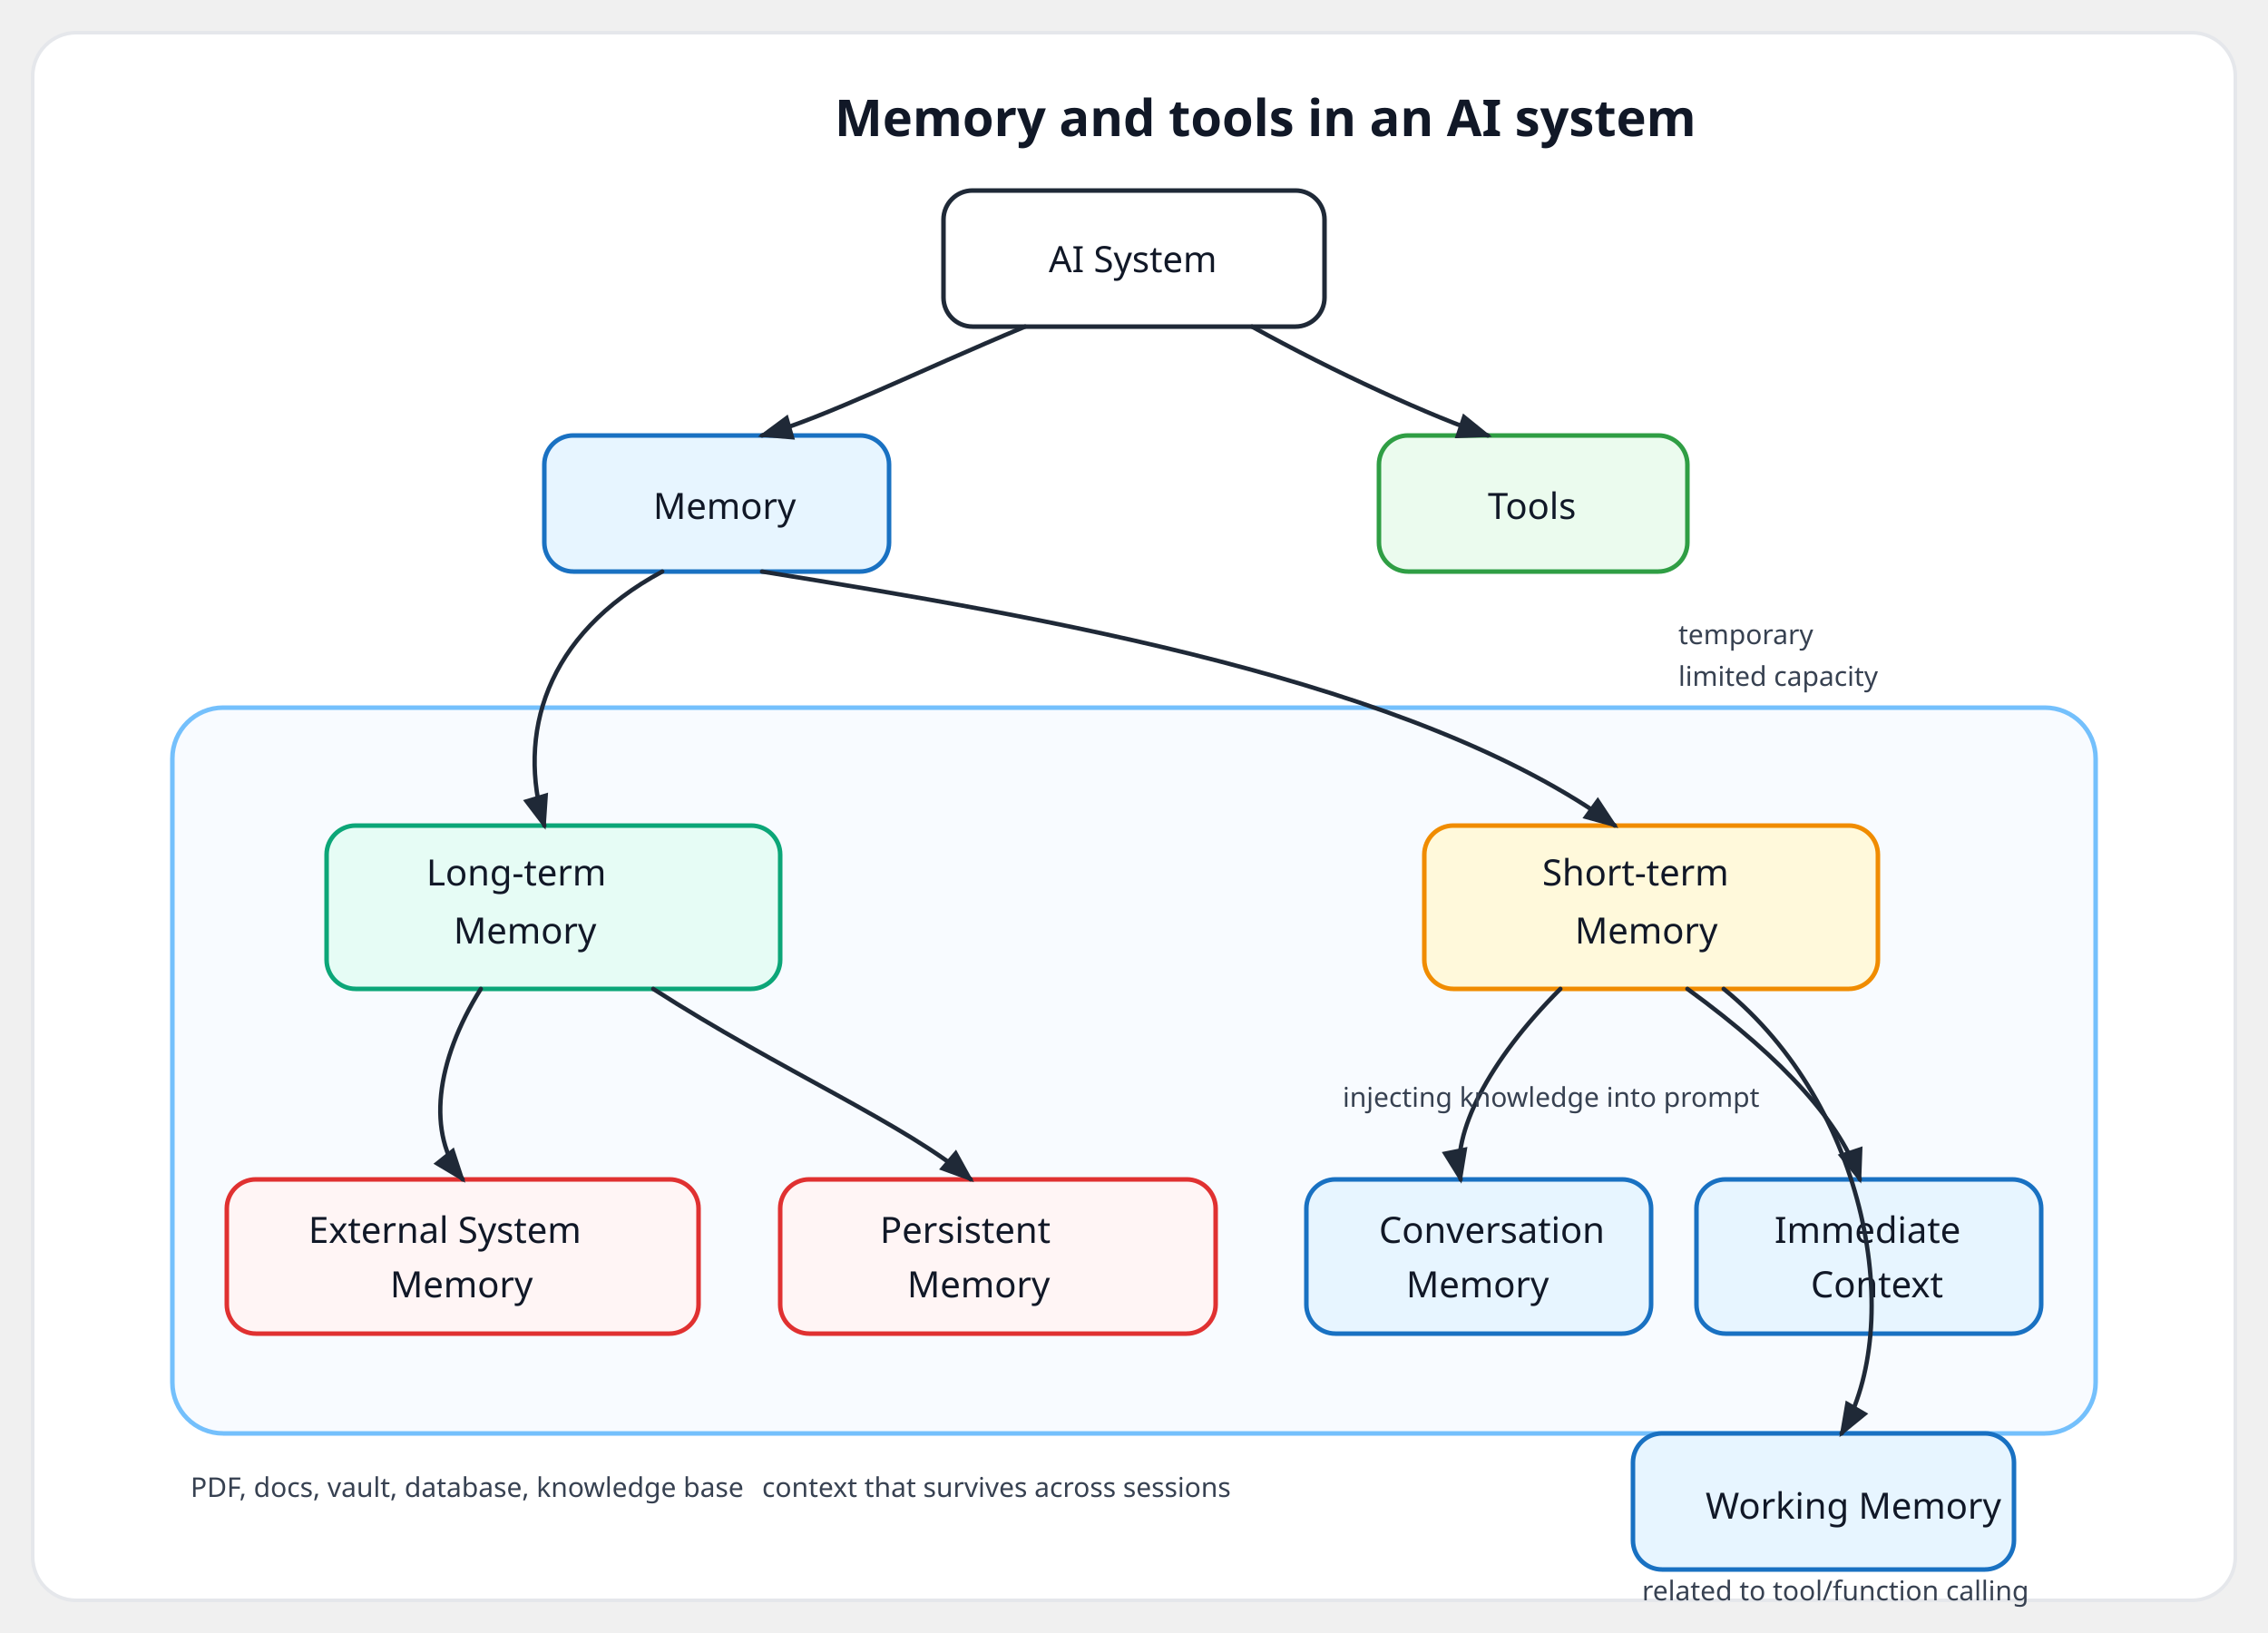
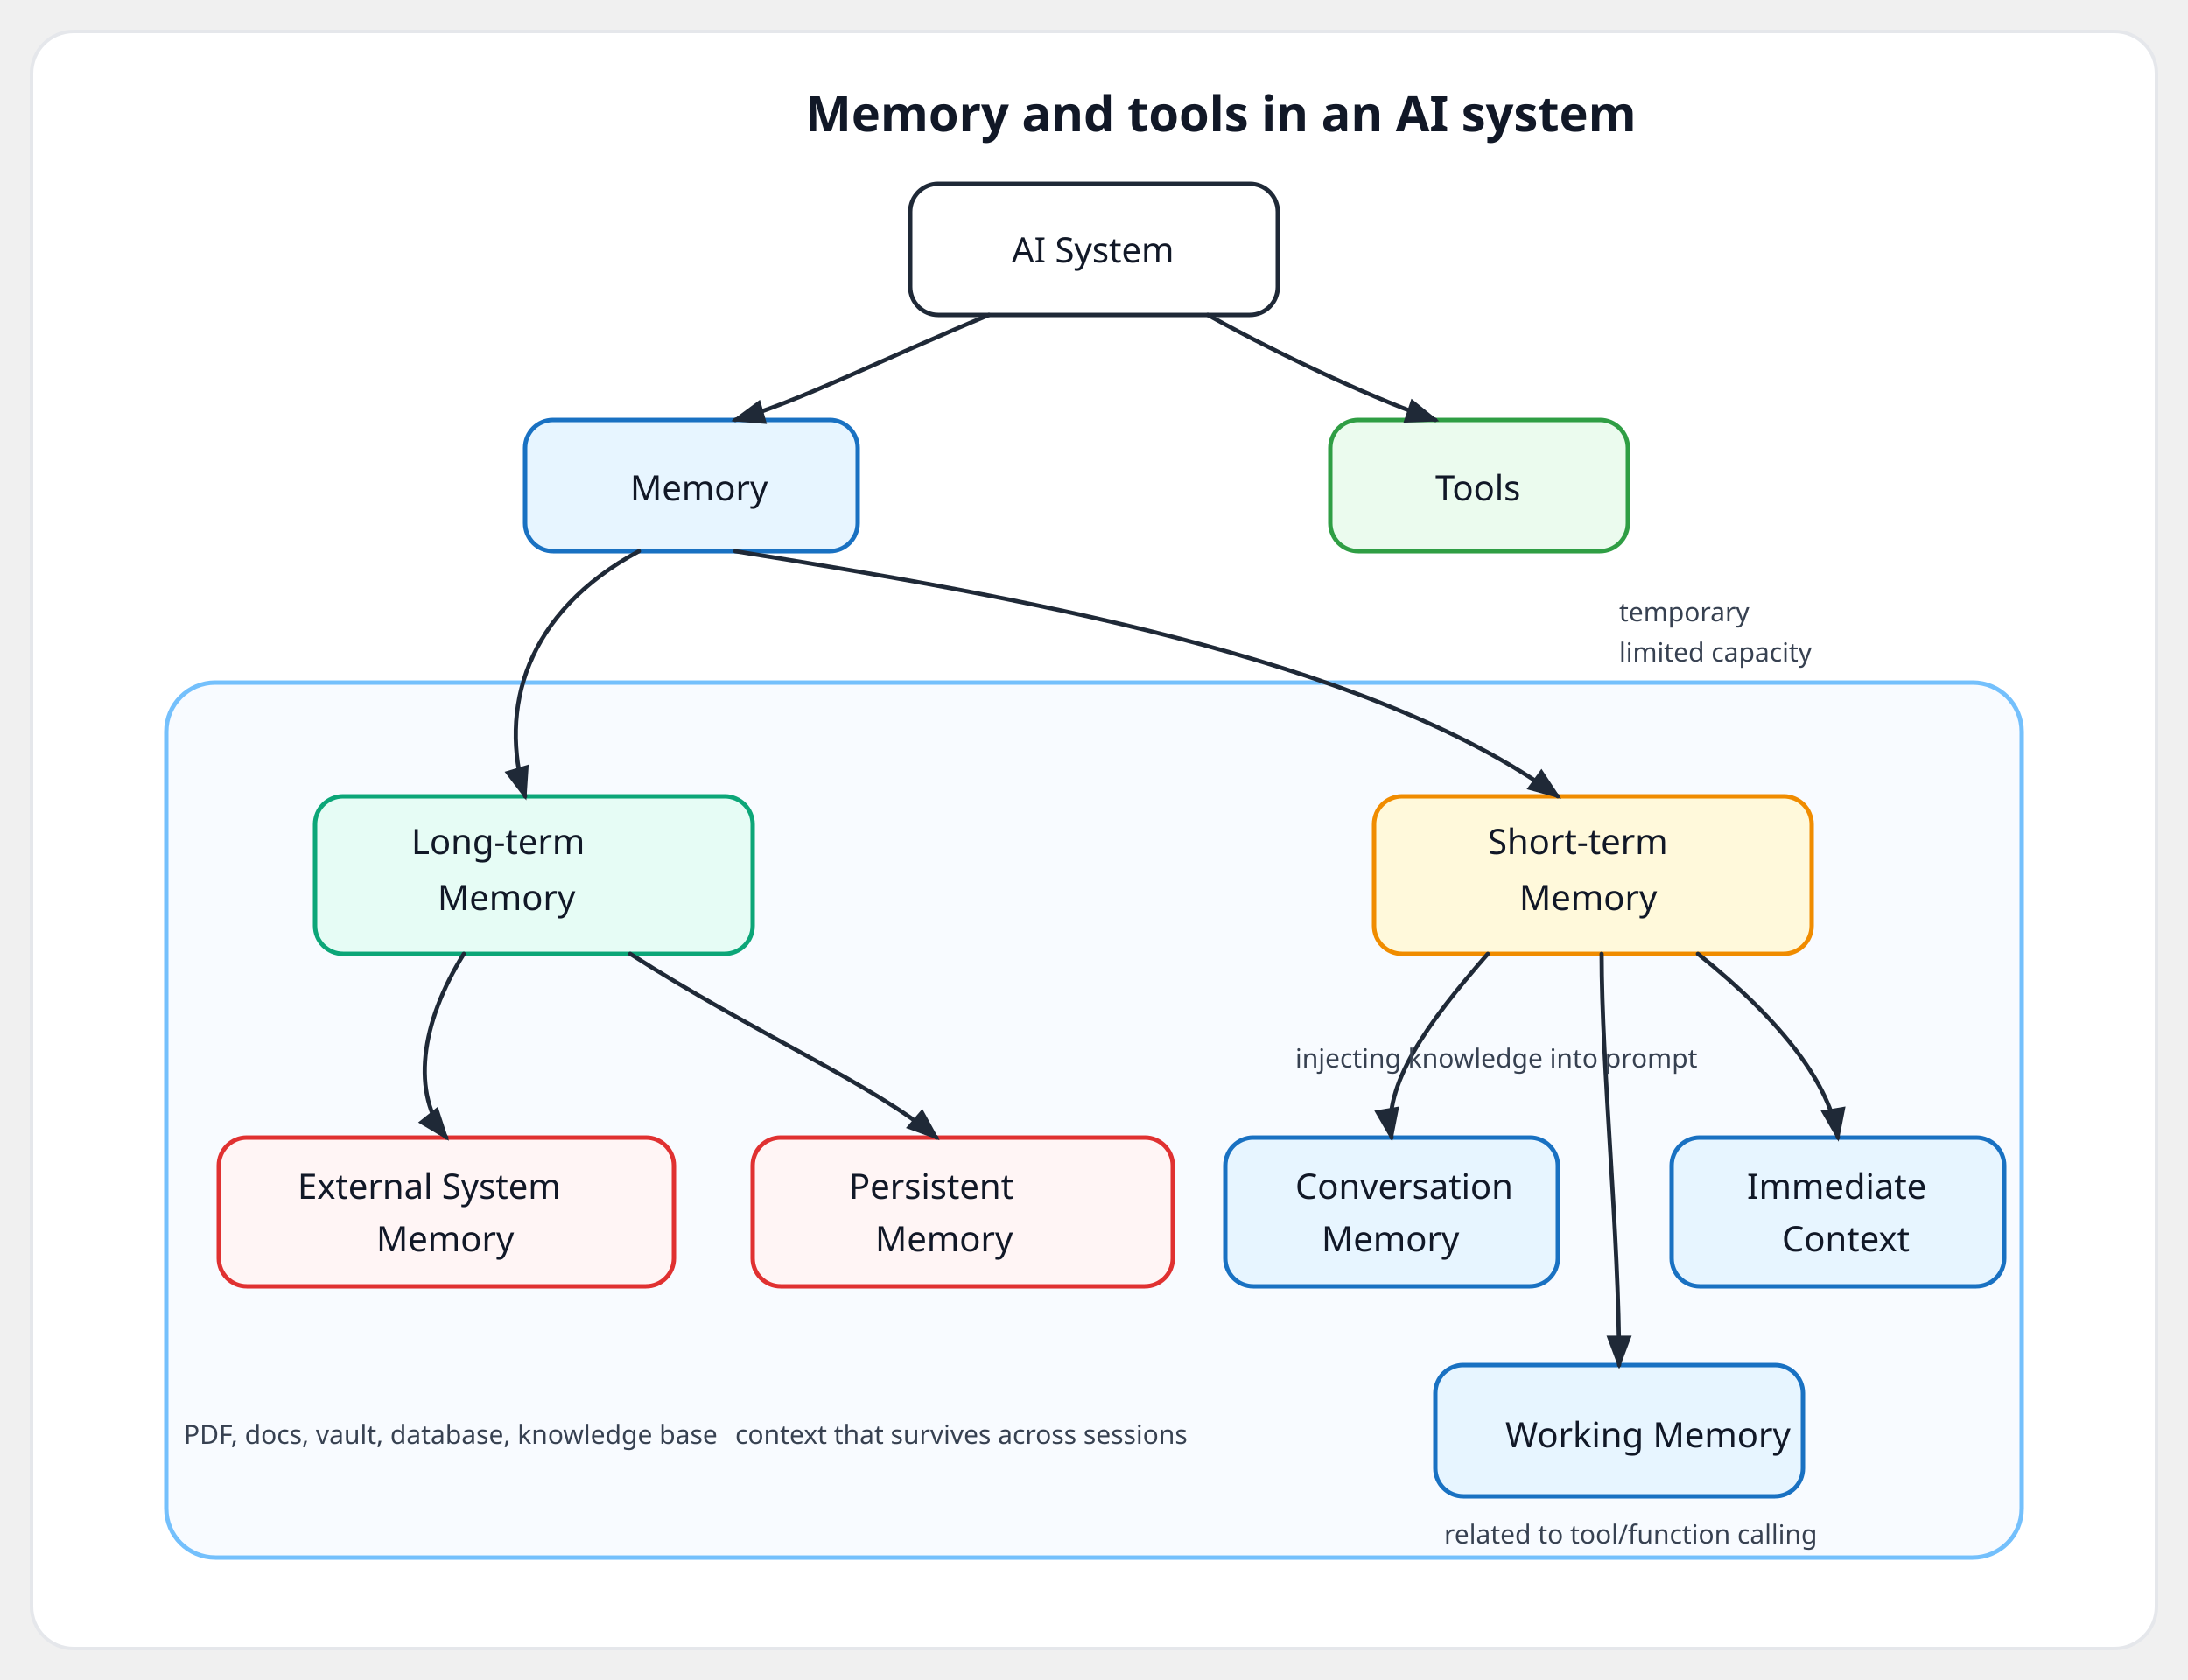
- <svg xmlns="http://www.w3.org/2000/svg" width="1250" height="900" viewBox="0 0 1250 900" role="img" aria-label="AI concept diagram">
+ <svg xmlns="http://www.w3.org/2000/svg" width="1250" height="960" viewBox="0 0 1250 960" role="img" aria-label="AI concept diagram">
  <defs>
    <style>
      .box { fill: #fff; stroke: #1f2937; stroke-width: 2.5; rx: 16; }
      .blue { fill: #e7f5ff; stroke: #1971c2; }
      .green { fill: #ebfbee; stroke: #2f9e44; }
      .orange { fill: #fff4e6; stroke: #e67700; }
      .purple { fill: #f3f0ff; stroke: #7048e8; }
      .red { fill: #fff5f5; stroke: #e03131; }
      .yellow { fill: #fff9db; stroke: #f08c00; }
      .teal { fill: #e6fcf5; stroke: #0ca678; }
      .text { font-family: "Comic Sans MS", "Trebuchet MS", system-ui, sans-serif; fill: #111827; font-size: 20px; }
      .small { font-size: 15px; fill: #374151; }
      .title { font-size: 28px; font-weight: 700; }
      .arrow { fill: none; stroke: #1f2937; stroke-width: 2.4; stroke-linecap: round; stroke-linejoin: round; marker-end: url(#arrow); }
      .dashed { stroke-dasharray: 7 7; }
    </style>
    <marker id="arrow" markerWidth="10" markerHeight="10" refX="7" refY="3" orient="auto" markerUnits="strokeWidth">
      <path d="M0,0 L0,6 L8,3 z" fill="#1f2937" />
    </marker>
  </defs>
-   <rect x="18" y="18" width="1214" height="864" rx="24" fill="#ffffff" stroke="#e5e7eb" stroke-width="2" />
+   <rect x="18" y="18" width="1214" height="924" rx="24" fill="#ffffff" stroke="#e5e7eb" stroke-width="2" />
  <text x="460" y="75" class="text title">Memory and tools in an AI system</text>
  <rect x="520" y="105" width="210" height="75" rx="16" class="box" />
  <text x="578" y="150" class="text">AI System</text>
  <rect x="300" y="240" width="190" height="75" rx="16" class="box blue" />
  <text x="360" y="286" class="text">Memory</text>
  <rect x="760" y="240" width="170" height="75" rx="16" class="box green" />
  <text x="820" y="286" class="text">Tools</text>
  <path d="M565 180 C505 205, 455 230, 420 240" class="arrow" />
  <path d="M690 180 C735 205, 790 230, 820 240" class="arrow" />
-   <rect x="95" y="390" width="1060" height="400" rx="28" fill="#f8fbff" stroke="#74c0fc" stroke-width="2.5" />
+   <rect x="95" y="390" width="1060" height="500" rx="28" fill="#f8fbff" stroke="#74c0fc" stroke-width="2.5" />
  <rect x="180" y="455" width="250" height="90" rx="16" class="box teal" />
  <text x="235" y="488" class="text">Long-term</text>
  <text x="250" y="520" class="text">Memory</text>
  <rect x="785" y="455" width="250" height="90" rx="16" class="box yellow" />
  <text x="850" y="488" class="text">Short-term</text>
  <text x="868" y="520" class="text">Memory</text>
  <path d="M365 315 C300 350, 285 405, 300 455" class="arrow" />
  <path d="M420 315 C575 340, 780 375, 890 455" class="arrow" />
  <text x="925" y="355" class="text small" fill="#c92a2a">temporary</text>
  <text x="925" y="378" class="text small" fill="#c92a2a">limited capacity</text>
  <rect x="125" y="650" width="260" height="85" rx="16" class="box red" />
  <text x="170" y="685" class="text">External System</text>
  <text x="215" y="715" class="text">Memory</text>
  <text x="105" y="825" class="text small">PDF, docs, vault, database, knowledge base</text>
  <rect x="430" y="650" width="240" height="85" rx="16" class="box red" />
  <text x="485" y="685" class="text">Persistent</text>
  <text x="500" y="715" class="text">Memory</text>
  <text x="420" y="825" class="text small">context that survives across sessions</text>
  <path d="M265 545 C240 585, 235 625, 255 650" class="arrow" />
  <path d="M360 545 C430 590, 500 620, 535 650" class="arrow" />
-   <rect x="720" y="650" width="190" height="85" rx="16" class="box blue" />
-   <text x="760" y="685" class="text">Conversation</text>
-   <text x="775" y="715" class="text">Memory</text>
-   <rect x="935" y="650" width="190" height="85" rx="16" class="box blue" />
-   <text x="978" y="685" class="text">Immediate</text>
-   <text x="998" y="715" class="text">Context</text>
-   <rect x="900" y="790" width="210" height="75" rx="16" class="box blue" />
-   <text x="940" y="837" class="text">Working Memory</text>
-   <path d="M860 545 C820 585, 800 625, 805 650" class="arrow" />
-   <path d="M930 545 C985 585, 1015 620, 1025 650" class="arrow" />
-   <path d="M950 545 C1030 610, 1050 730, 1015 790" class="arrow" />
+   <rect x="700" y="650" width="190" height="85" rx="16" class="box blue" />
+   <text x="740" y="685" class="text">Conversation</text>
+   <text x="755" y="715" class="text">Memory</text>
+   <rect x="955" y="650" width="190" height="85" rx="16" class="box blue" />
+   <text x="998" y="685" class="text">Immediate</text>
+   <text x="1018" y="715" class="text">Context</text>
+   <rect x="820" y="780" width="210" height="75" rx="16" class="box blue" />
+   <text x="860" y="827" class="text">Working Memory</text>
+   <path d="M850 545 C815 585, 790 620, 795 650" class="arrow" />
+   <path d="M970 545 C1020 585, 1045 620, 1050 650" class="arrow" />
+   <path d="M915 545 C915 610, 925 705, 925 780" class="arrow" />
  <text x="740" y="610" class="text small">injecting knowledge into prompt</text>
-   <text x="905" y="882" class="text small">related to tool/function calling</text>
+   <text x="825" y="882" class="text small">related to tool/function calling</text>
</svg>
